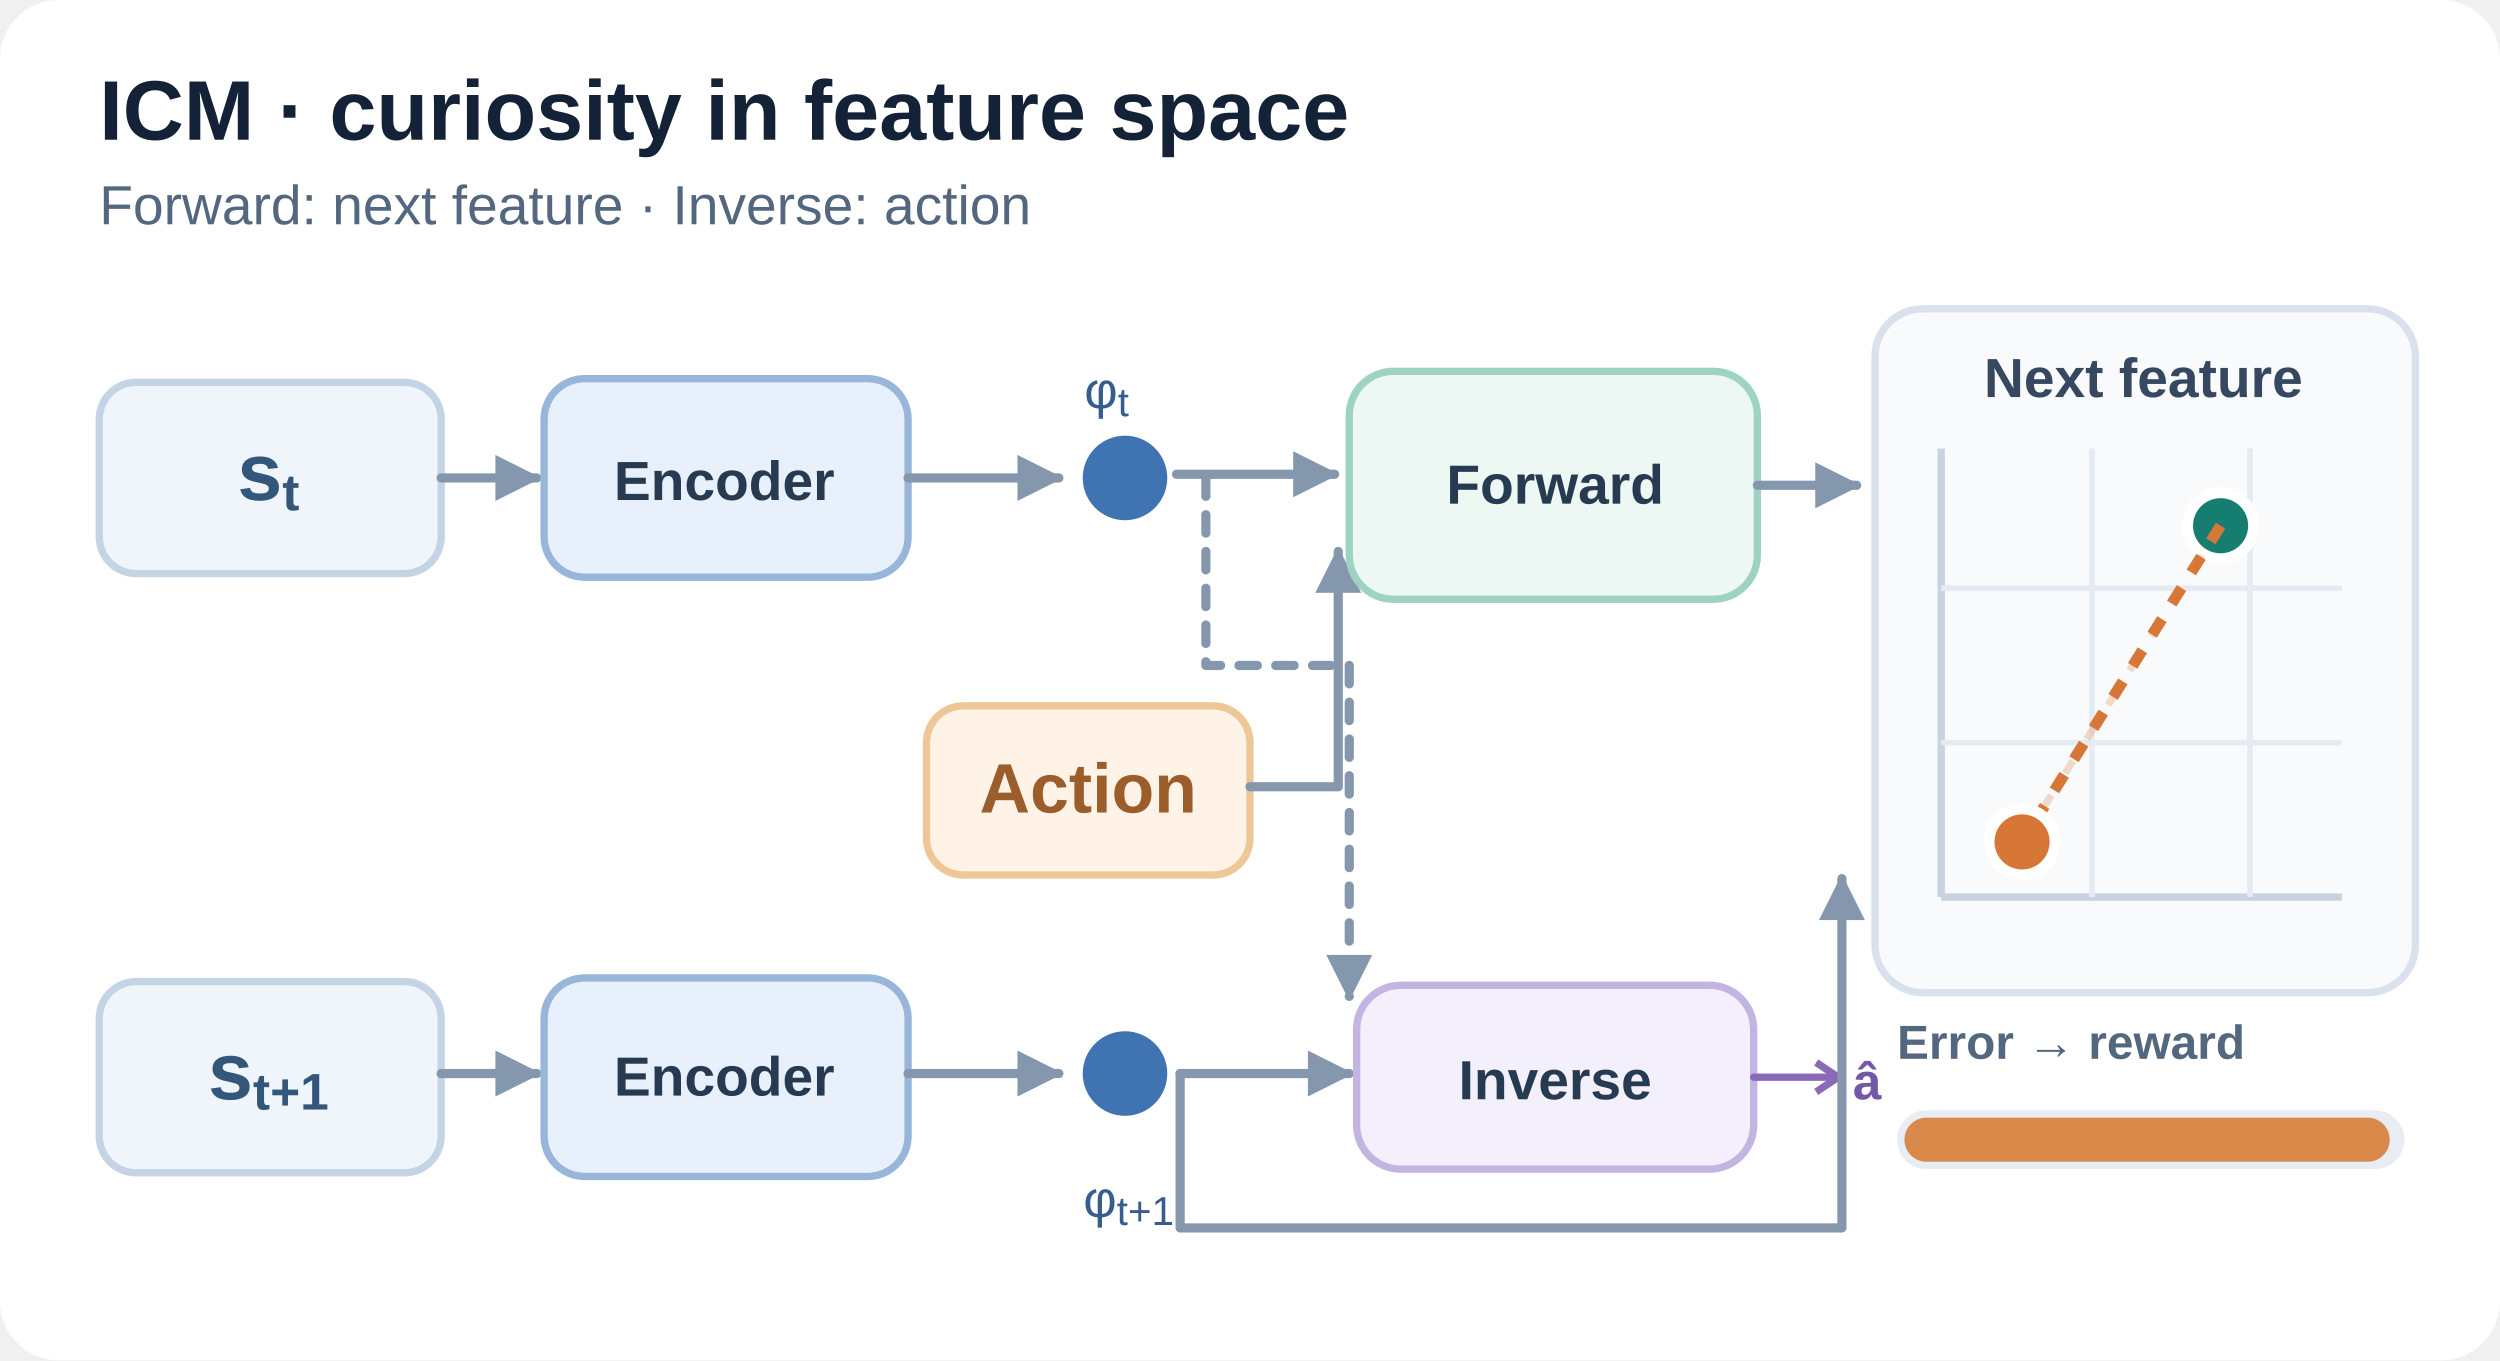
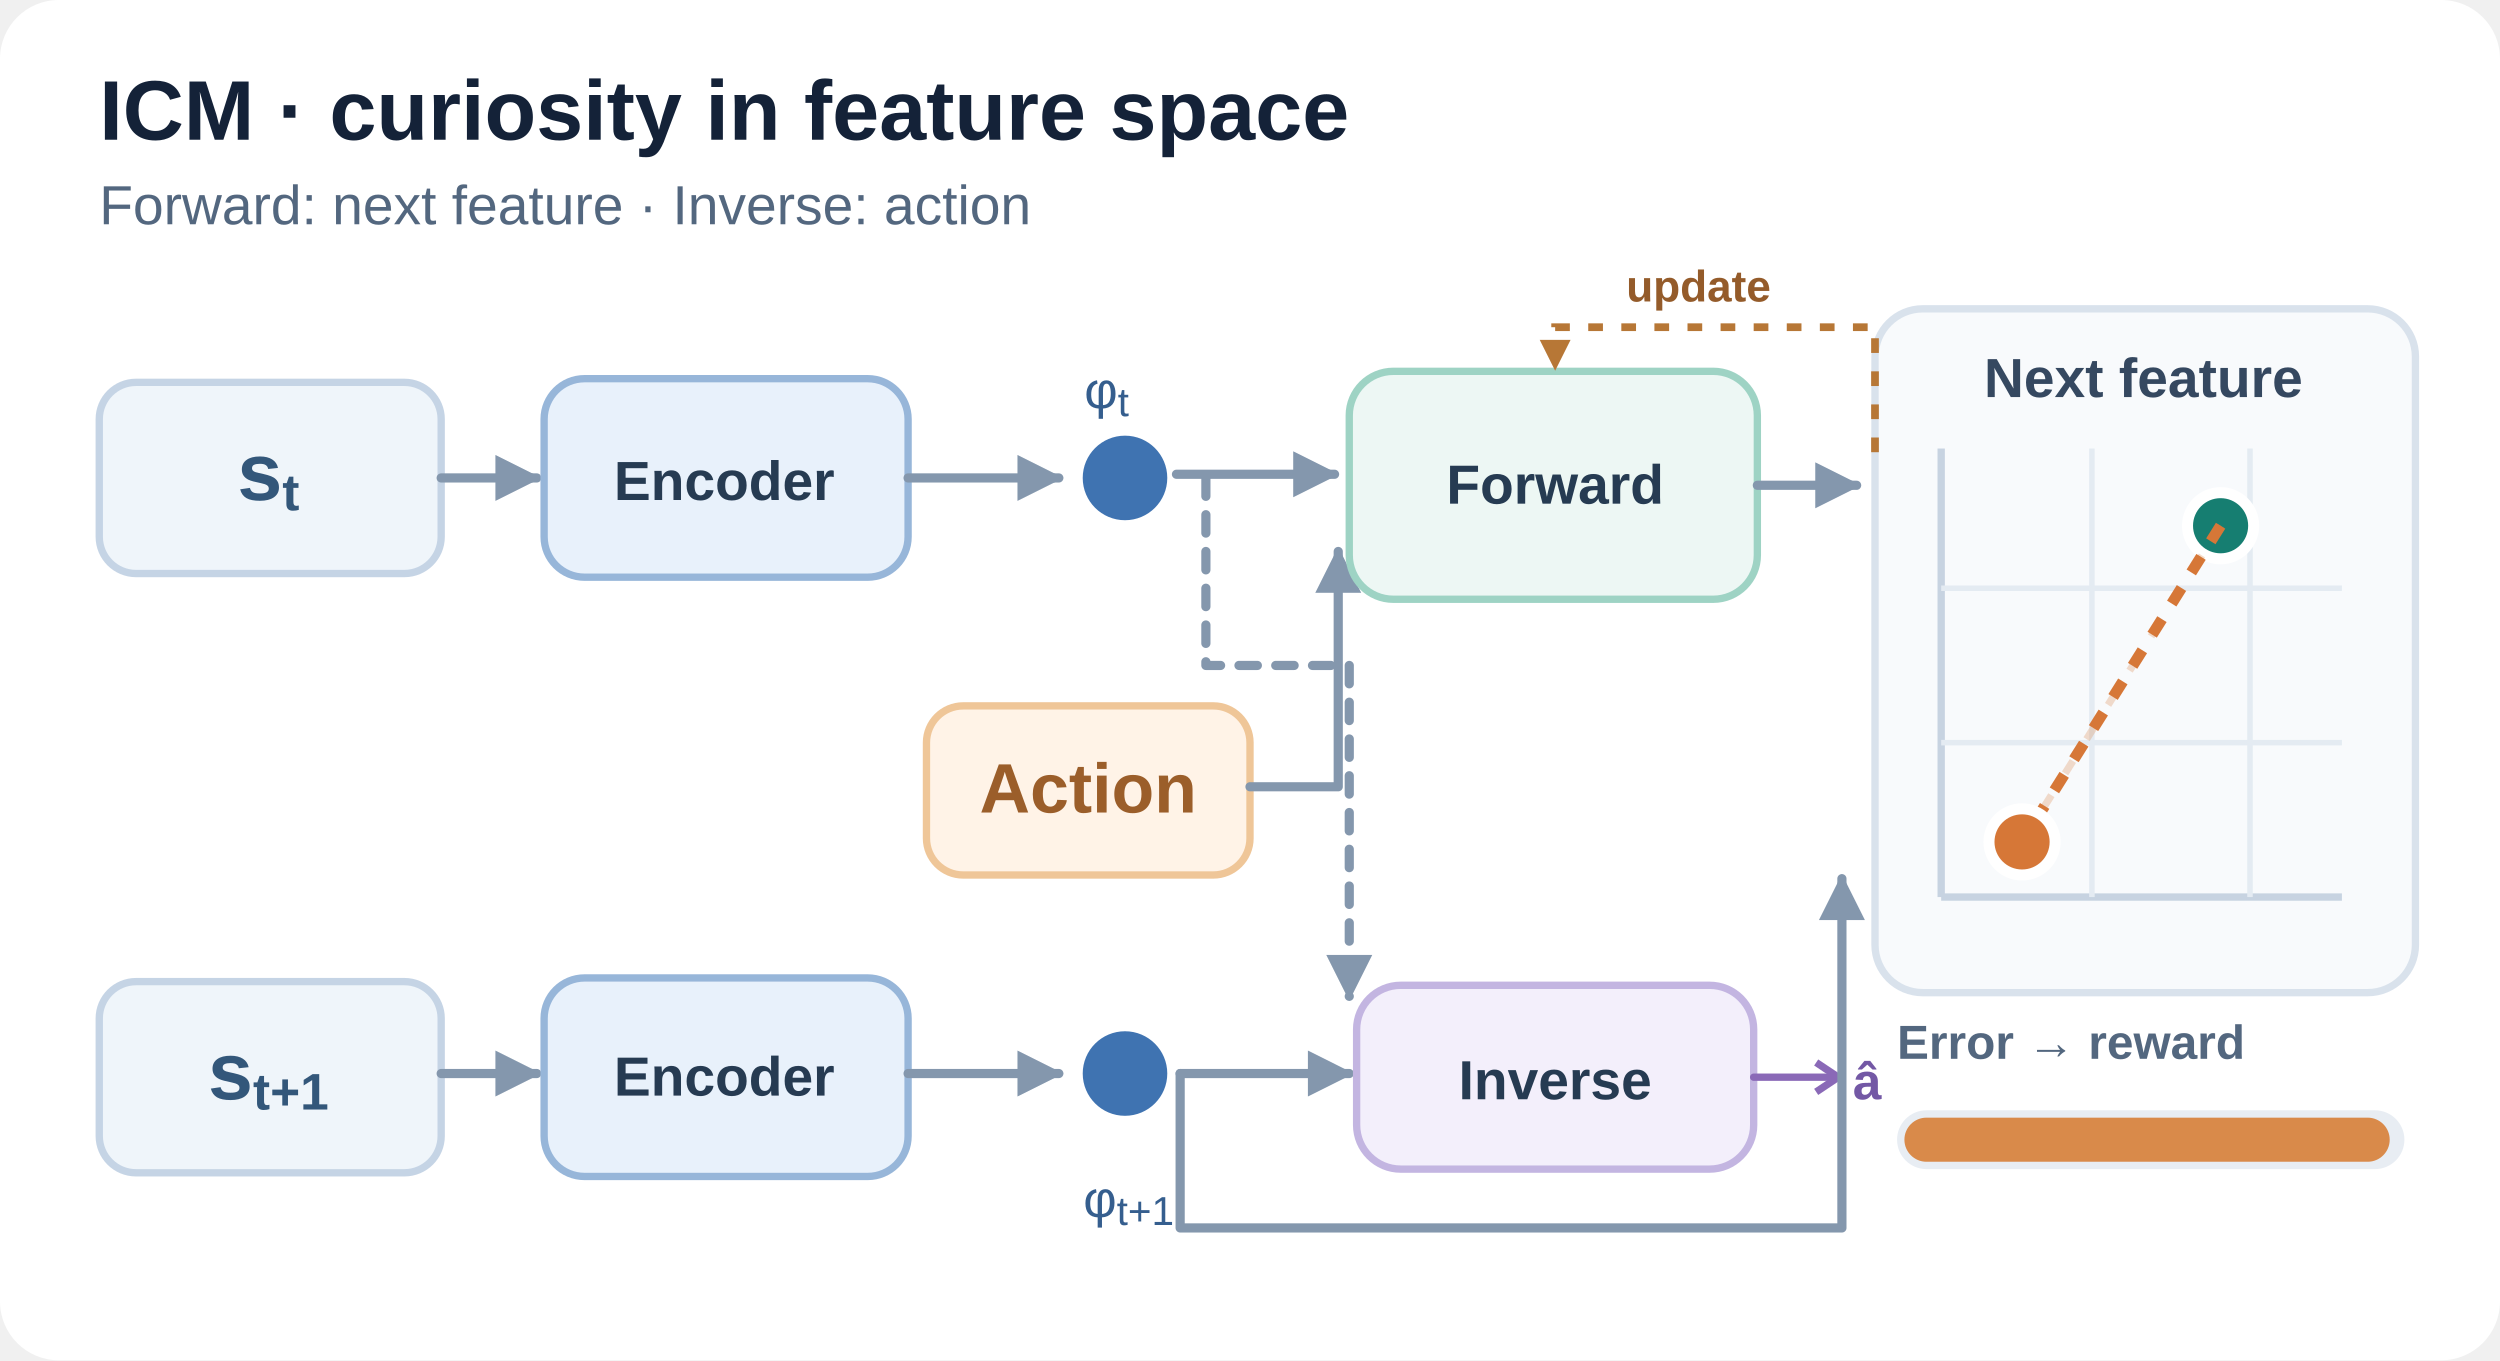
<svg xmlns="http://www.w3.org/2000/svg" viewBox="0 0 680 370" role="img" aria-labelledby="icm-title icm-desc">
  <style>
 text{font-family:Arial,Helvetica,sans-serif}
 .lbl{font-size:15px;fill:#263b52;font-weight:700}
 .edge{fill:none;stroke:#8497ad;stroke-width:2.5;stroke-linejoin:round;stroke-linecap:round}
 .resting{display:none}
 @media(prefers-reduced-motion:reduce){.animated{display:none}.resting{display:inline}}
</style>
  <defs>
    <marker id="icm-arrow" viewBox="0 0 10 10" refX="9" refY="5" markerWidth="5" markerHeight="5" orient="auto-start-reverse">
      <path d="M0 0L10 5L0 10Z" fill="#8497ad" />
+     </marker>
+     <marker id="icm-update-arrow" viewBox="0 0 10 10" refX="9" refY="5" markerWidth="4" markerHeight="4" orient="auto">
+       <path d="M0 0L10 5L0 10Z" fill="#b77736" />
    </marker>
  </defs>
  <rect width="680" height="370" rx="16" fill="#fff" />
  <text x="27" y="38" font-size="23" font-weight="700" fill="#142238">ICM · curiosity in feature space</text>
  <text x="27" y="61" font-size="15" fill="#53677f">Forward: next feature  ·  Inverse: action</text>
  <rect x="27" y="104" width="93" height="52" rx="10" fill="#eff5fa" stroke="#c5d4e5" stroke-width="2" />
  <text x="73" y="136" font-size="22" font-weight="700" fill="#33577a" text-anchor="middle">s<tspan font-size="14" baseline-shift="sub">t</tspan>
  </text>
  <rect x="27" y="267" width="93" height="52" rx="10" fill="#eff5fa" stroke="#c5d4e5" stroke-width="2" />
  <text x="73" y="299" font-size="22" font-weight="700" fill="#33577a" text-anchor="middle">s<tspan font-size="14" baseline-shift="sub">t+1</tspan>
  </text>
  <rect x="252" y="192" width="88" height="46" rx="10" fill="#fff3e7" stroke="#efc698" stroke-width="2" />
  <text x="296" y="221" font-size="19" font-weight="700" fill="#9b5e2a" text-anchor="middle">Action</text>
  <path class="edge" d="M120 130H146" marker-end="url(#icm-arrow)" />
  <path class="edge" d="M120 292H146" marker-end="url(#icm-arrow)" />
  <rect x="148" y="103" width="99" height="54" rx="11" fill="#e8f1fb" stroke="#97b6d9" stroke-width="2" />
  <rect x="148" y="266" width="99" height="54" rx="11" fill="#e8f1fb" stroke="#97b6d9" stroke-width="2" />
  <text x="197" y="136" class="lbl" text-anchor="middle">Encoder</text>
  <text x="197" y="298" class="lbl" text-anchor="middle">Encoder</text>
  <path class="edge" d="M247 130H288" marker-end="url(#icm-arrow)" />
  <path class="edge" d="M247 292H288" marker-end="url(#icm-arrow)" />
  <circle cx="306" cy="130" r="13" fill="#3f73b1" stroke="#fff" stroke-width="3" />
  <circle cx="306" cy="292" r="13" fill="#3f73b1" stroke="#fff" stroke-width="3" />
  <text x="301" y="111" font-size="14" fill="#355e8e" text-anchor="middle">φ<tspan font-size="11" baseline-shift="sub">t</tspan>
  </text>
  <text x="307" y="331" font-size="14" fill="#355e8e" text-anchor="middle">φ<tspan font-size="11" baseline-shift="sub">t+1</tspan>
  </text>
  <path class="edge" d="M320 129H363" marker-end="url(#icm-arrow)" />
  <path class="edge" d="M340 214H364V150" marker-end="url(#icm-arrow)" />
  <rect x="367" y="101" width="111" height="62" rx="12" fill="#edf7f4" stroke="#9ed3c4" stroke-width="2" />
  <text x="423" y="137" class="lbl" text-anchor="middle" fill="#097464">Forward</text>
  <path class="edge" d="M328 130V181H367V271" stroke-dasharray="5 5" marker-end="url(#icm-arrow)" />
  <path class="edge" d="M321 292H367" marker-end="url(#icm-arrow)" />
  <rect x="369" y="268" width="108" height="50" rx="12" fill="#f3effb" stroke="#c3b5e1" stroke-width="2" />
  <text x="423" y="299" class="lbl" text-anchor="middle" fill="#7358a5">Inverse</text>
  <path d="M477 293H499" fill="none" stroke="#8a69b7" stroke-width="2" stroke-linecap="round" />
  <path d="M494 289L500 293L494 297" fill="none" stroke="#8a69b7" stroke-width="2" stroke-linejoin="round" />
  <text x="504" y="299" font-size="14" fill="#7358a5" font-weight="700">â</text>
  <path class="edge" d="M478 132H505" marker-end="url(#icm-arrow)" />
  <path class="edge" d="M321 292V334H501V239" marker-end="url(#icm-arrow)" />
  <rect x="510" y="84" width="147" height="186" rx="13" fill="#f8fafc" stroke="#d9e2ec" stroke-width="2" />
+   <path d="M510 123V89H423V100" fill="none" stroke="#b77736" stroke-width="2.1" stroke-dasharray="4 5" marker-end="url(#icm-update-arrow)" />
+   <text x="462" y="82" font-size="12" font-weight="700" text-anchor="middle" fill="#945b2a">update</text>
  <text x="583" y="108" font-size="15" text-anchor="middle" font-weight="700" fill="#354860">Next feature</text>
  <path d="M528 244H637M528 244V122" stroke="#c7d3e1" stroke-width="2" />
  <path d="M528 202H637M528 160H637M569 122V244M612 122V244" stroke="#e4ebf2" stroke-width="1.5" />
  <circle cx="604" cy="143" r="9" fill="#167e71" stroke="#fff" stroke-width="3" />
  <path d="M550 229L604 143" stroke="#db8c53" stroke-width="2" stroke-dasharray="4 7" opacity=".3" />
  <g class="resting">
    <line x1="550" y1="229" x2="604" y2="143" stroke="#d67737" stroke-width="3" stroke-dasharray="5 5" />
    <circle cx="550" cy="229" r="9" fill="#d67737" stroke="#fff" stroke-width="3" />
  </g>
  <g class="animated">
    <line x1="604" y1="143" x2="550" y2="229" stroke="#d67737" stroke-width="3" stroke-dasharray="5 5">
-       <animate attributeName="x2" values="550;550;573;591;598;598;550" keyTimes="0;.44;.62;.78;.84;.94;1" dur="8s" repeatCount="indefinite" />
-       <animate attributeName="y2" values="229;229;190;162;151;151;229" keyTimes="0;.44;.62;.78;.84;.94;1" dur="8s" repeatCount="indefinite" />
+       <animate attributeName="x2" values="550;550;573;591;598;598;550" keyTimes="0;.53;.69;.80;.86;.94;1" dur="8s" repeatCount="indefinite" />
+       <animate attributeName="y2" values="229;229;190;162;151;151;229" keyTimes="0;.53;.69;.80;.86;.94;1" dur="8s" repeatCount="indefinite" />
    </line>
    <circle cx="550" cy="229" r="9" fill="#d67737" stroke="#fff" stroke-width="3">
-       <animate attributeName="cx" values="550;550;573;591;598;598;550" keyTimes="0;.44;.62;.78;.84;.94;1" dur="8s" repeatCount="indefinite" />
-       <animate attributeName="cy" values="229;229;190;162;151;151;229" keyTimes="0;.44;.62;.78;.84;.94;1" dur="8s" repeatCount="indefinite" />
+       <animate attributeName="cx" values="550;550;573;591;598;598;550" keyTimes="0;.53;.69;.80;.86;.94;1" dur="8s" repeatCount="indefinite" />
+       <animate attributeName="cy" values="229;229;190;162;151;151;229" keyTimes="0;.53;.69;.80;.86;.94;1" dur="8s" repeatCount="indefinite" />
    </circle>
  </g>
  <text x="516" y="288" font-size="13" font-weight="700" fill="#53677f">Error → reward</text>
  <rect x="516" y="302" width="138" height="16" rx="8" fill="#e8edf3" />
  <rect x="518" y="304" width="132" height="12" rx="6" fill="#d98a4a" class="animated">
-     <animate attributeName="width" values="132;132;68;26;6;6;132" keyTimes="0;.44;.62;.78;.84;.94;1" dur="8s" repeatCount="indefinite" />
+     <animate attributeName="width" values="132;132;68;26;6;6;132" keyTimes="0;.53;.69;.80;.86;.94;1" dur="8s" repeatCount="indefinite" />
  </rect>
  <rect x="518" y="304" width="132" height="12" rx="6" fill="#d98a4a" class="resting" />
  <g class="animated" aria-hidden="true">
    <circle r="4.5" fill="#2f80bc" stroke="#fff" stroke-width="1.5" opacity="0">
      <animateMotion path="M320 129H363" keyPoints="0;0;1;1" keyTimes="0;0.080;0.220;1" calcMode="linear" dur="8s" repeatCount="indefinite" />
      <animate attributeName="opacity" values="0;0;1;1;0;0" keyTimes="0;0.055;0.080;0.220;0.245;1" dur="8s" repeatCount="indefinite" />
    </circle>
    <circle r="4.5" fill="#d47c35" stroke="#fff" stroke-width="1.5" opacity="0">
      <animateMotion path="M340 214H364V150" keyPoints="0;0;1;1" keyTimes="0;0.220;0.360;1" calcMode="linear" dur="8s" repeatCount="indefinite" />
      <animate attributeName="opacity" values="0;0;1;1;0;0" keyTimes="0;0.195;0.220;0.360;0.385;1" dur="8s" repeatCount="indefinite" />
    </circle>
    <circle r="4.5" fill="#8a69b7" stroke="#fff" stroke-width="1.5" opacity="0">
      <animateMotion path="M328 130V181H367V271" keyPoints="0;0;1;1" keyTimes="0;0.420;0.600;1" calcMode="linear" dur="8s" repeatCount="indefinite" />
      <animate attributeName="opacity" values="0;0;1;1;0;0" keyTimes="0;0.395;0.420;0.600;0.625;1" dur="8s" repeatCount="indefinite" />
    </circle>
    <circle r="4.5" fill="#8a69b7" stroke="#fff" stroke-width="1.5" opacity="0">
      <animateMotion path="M321 292H367" keyPoints="0;0;1;1" keyTimes="0;0.420;0.600;1" calcMode="linear" dur="8s" repeatCount="indefinite" />
      <animate attributeName="opacity" values="0;0;1;1;0;0" keyTimes="0;0.395;0.420;0.600;0.625;1" dur="8s" repeatCount="indefinite" />
    </circle>
  </g>
  <g class="animated" aria-hidden="true">
    <circle r="4.7" fill="#d67737" stroke="#fff" stroke-width="1.5" opacity="0">
      <animateMotion path="M478 132H505" keyPoints="0;0;1;1" keyTimes="0;.37;.44;1" calcMode="linear" dur="8s" repeatCount="indefinite" />
      <animate attributeName="opacity" values="0;0;1;1;0;0" keyTimes="0;.35;.37;.44;.46;1" dur="8s" repeatCount="indefinite" />
    </circle>
    <circle r="4.7" fill="#167e71" stroke="#fff" stroke-width="1.5" opacity="0">
      <animateMotion path="M321 292V334H501V239" keyPoints="0;0;1;1" keyTimes="0;.20;.44;1" calcMode="linear" dur="8s" repeatCount="indefinite" />
      <animate attributeName="opacity" values="0;0;1;1;0;0" keyTimes="0;.18;.20;.44;.46;1" dur="8s" repeatCount="indefinite" />
    </circle>
  </g>
  <g class="animated" aria-hidden="true">
    <circle r="3.6" fill="#8a69b7" stroke="#fff" stroke-width="1" opacity="0">
      <animateMotion path="M479 293H498" keyPoints="0;0;1;1" keyTimes="0;.63;.75;1" calcMode="linear" dur="8s" repeatCount="indefinite" />
      <animate attributeName="opacity" values="0;0;1;1;0;0" keyTimes="0;.61;.63;.75;.77;1" dur="8s" repeatCount="indefinite" />
    </circle>
  </g>
+   <g class="animated" aria-hidden="true">
+     <circle r="4.4" fill="#b77736" stroke="#fff" stroke-width="1.2" opacity="0">
+       <animateMotion path="M510 123V89H423V100" keyPoints="0;0;1;1" keyTimes="0;.45;.52;1" calcMode="linear" dur="8s" repeatCount="indefinite" />
+       <animate attributeName="opacity" values="0;0;1;1;0;0" keyTimes="0;.445;.45;.52;.525;1" dur="8s" repeatCount="indefinite" />
+     </circle>
+   </g>
</svg>
